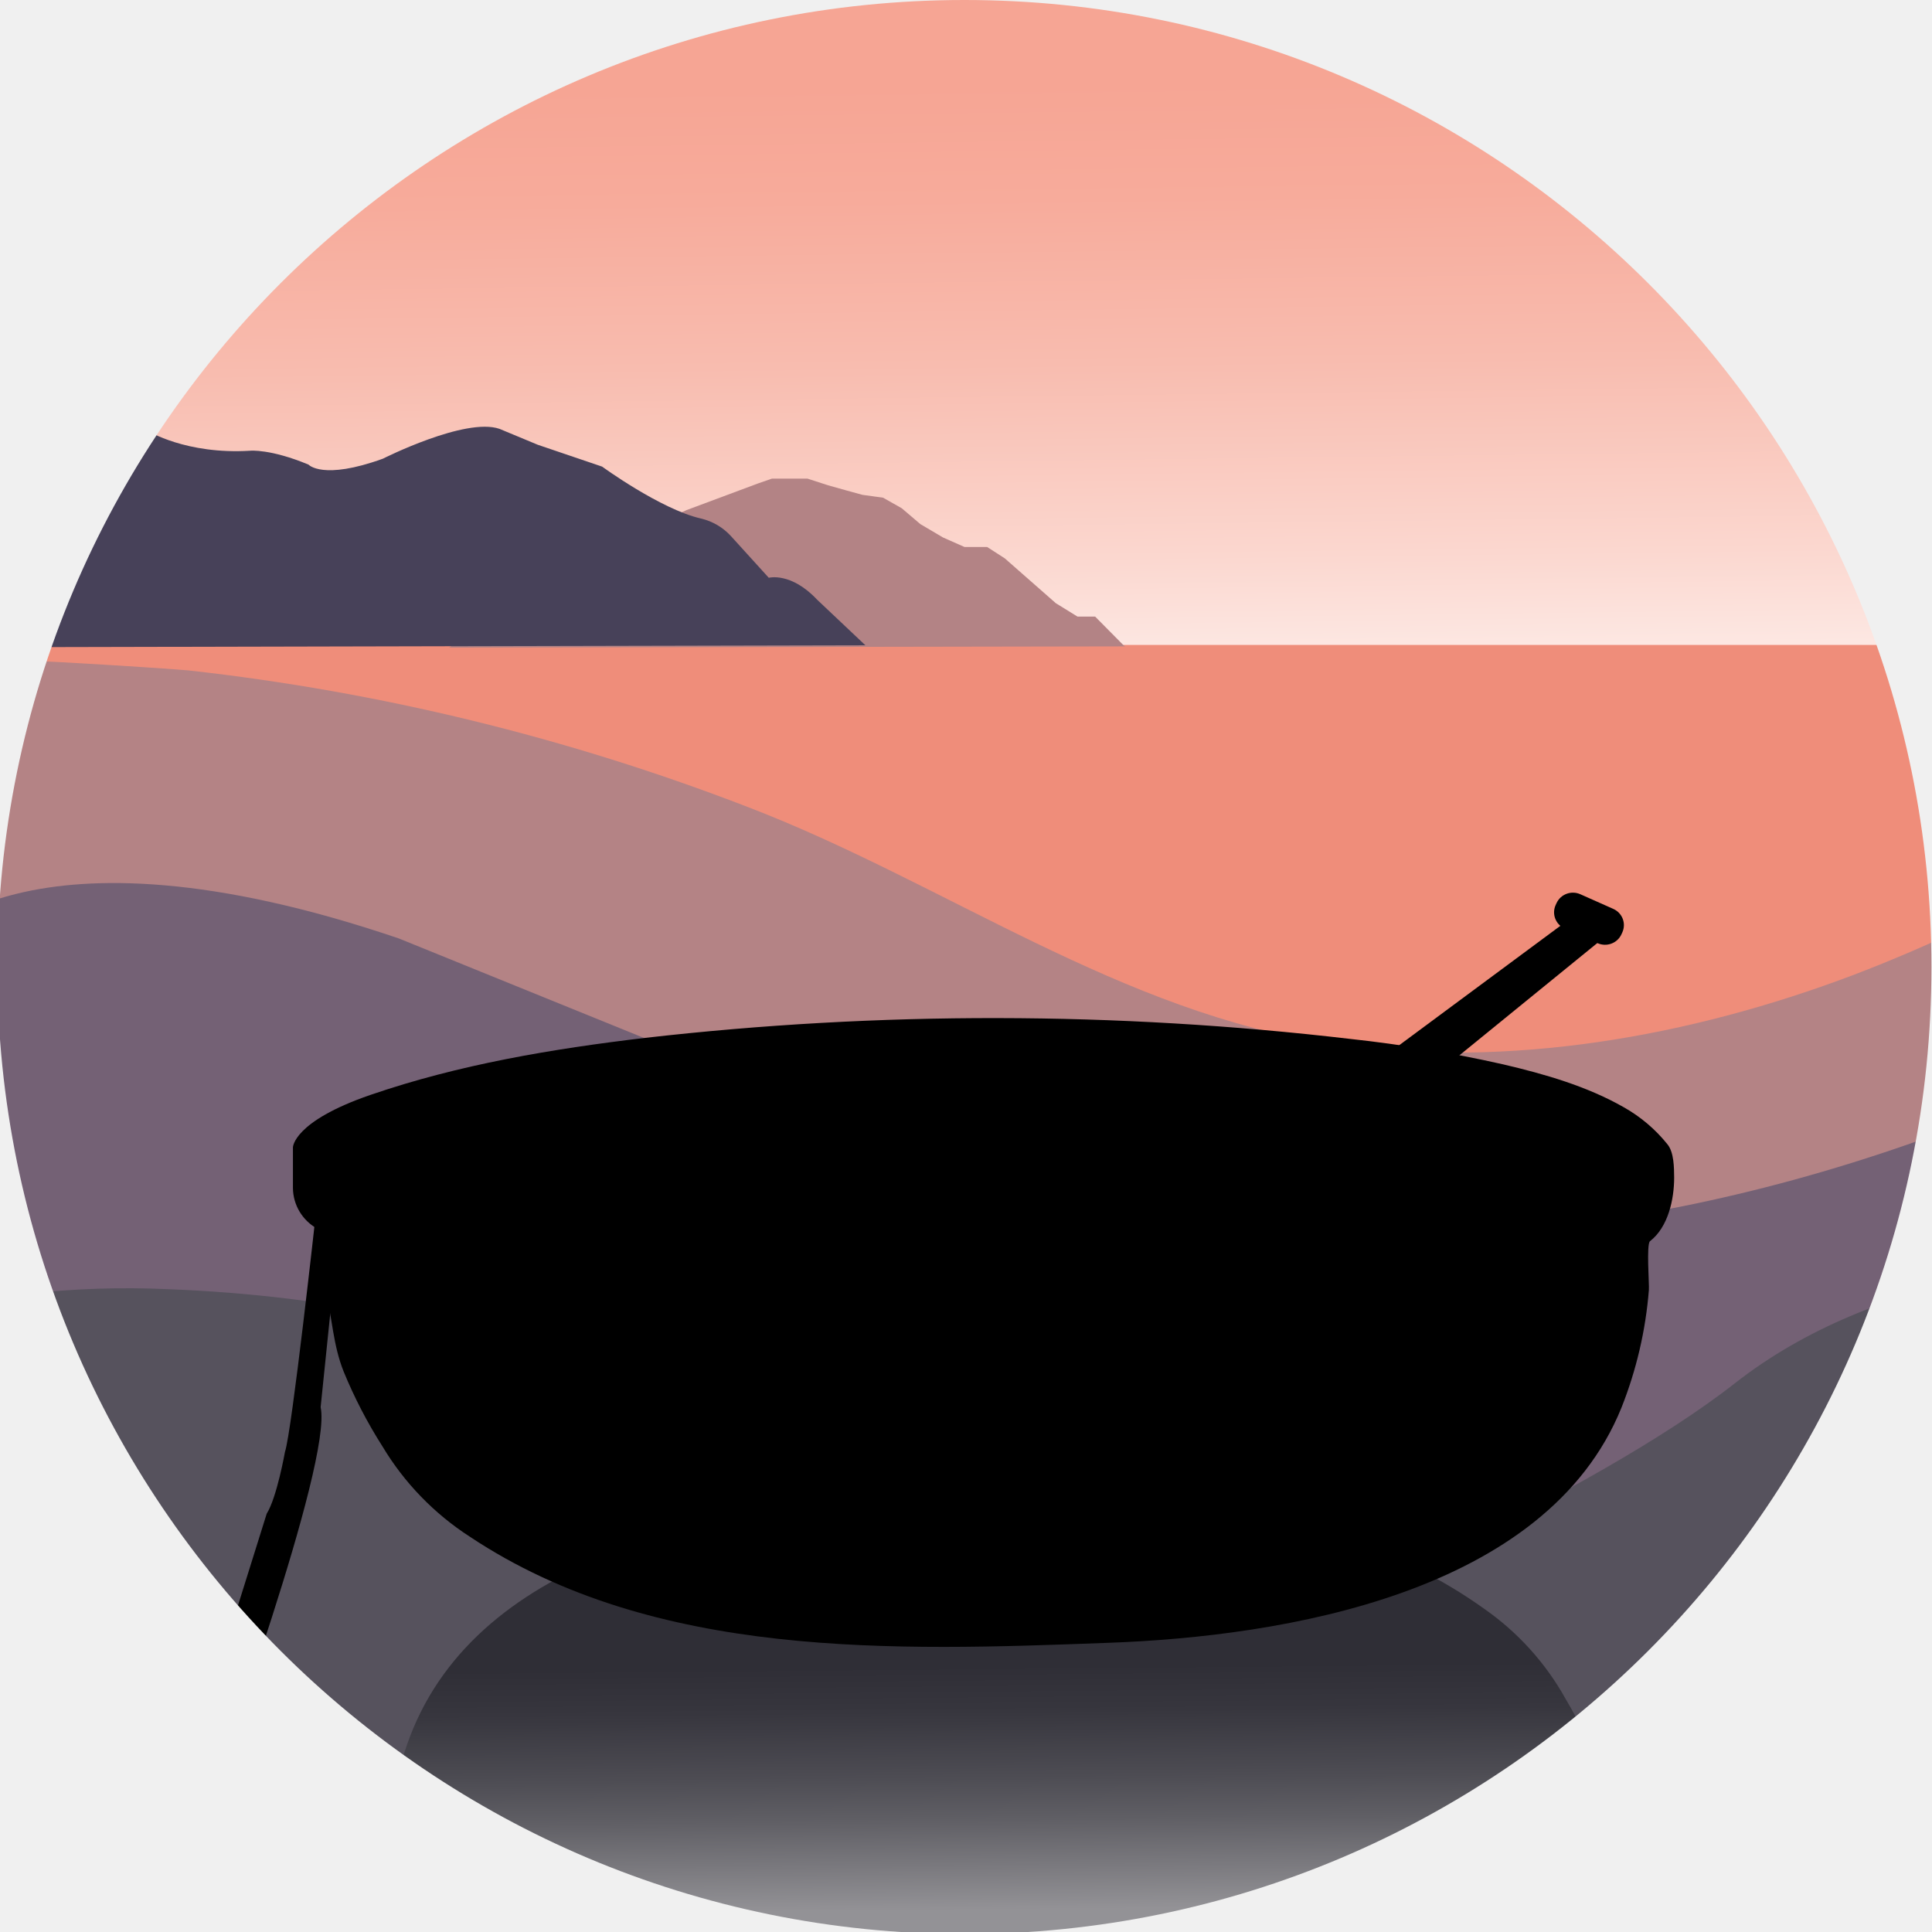
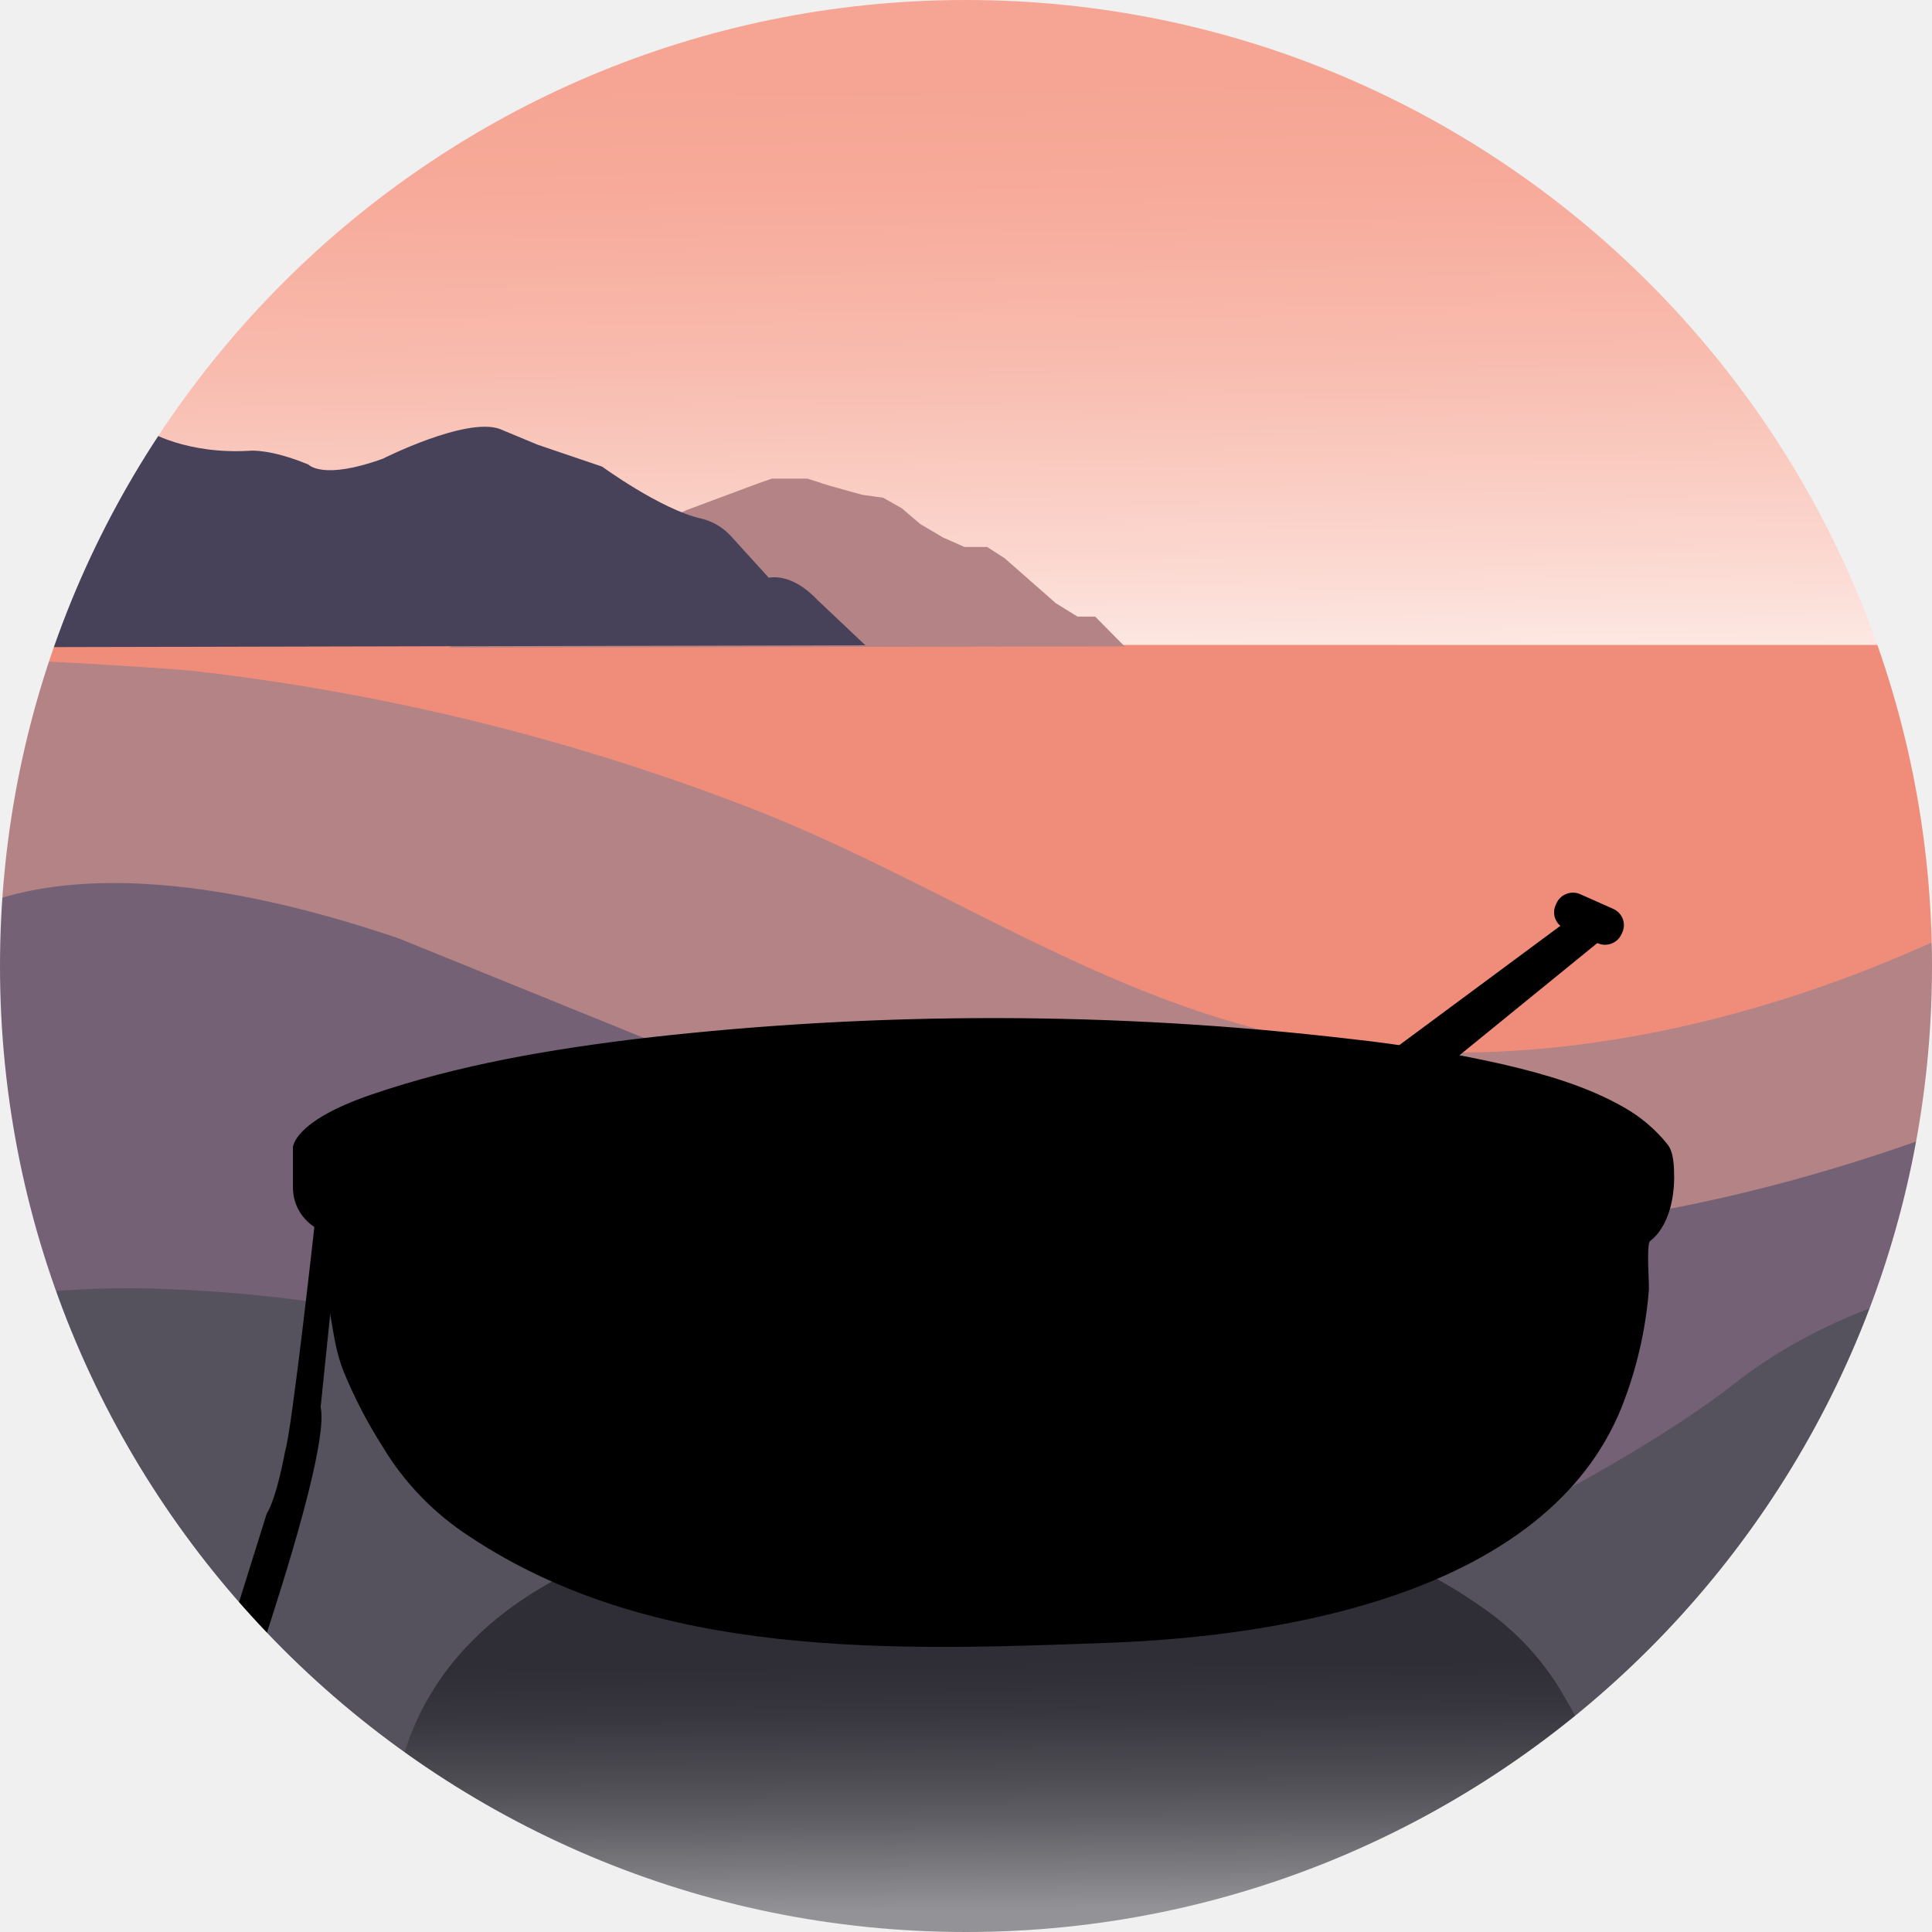
<svg xmlns="http://www.w3.org/2000/svg" width="240" height="240" viewBox="0 0 240 240" fill="none">
-   <g clip-path="url(#clip0_426_127)">
-     <mask id="mask0_426_127" style="mask-type:alpha" maskUnits="userSpaceOnUse" x="-1" y="0" width="241" height="241">
-       <path d="M119.8 240.257C186.146 240.257 239.93 186.473 239.93 120.128C239.93 53.783 186.146 0 119.8 0C53.454 0 -0.33 53.783 -0.33 120.128C-0.33 186.473 53.454 240.257 119.8 240.257Z" fill="url(#paint0_linear_426_127)" />
-     </mask>
-     <g mask="url(#mask0_426_127)">
-       <rect width="240" height="240" fill="url(#paint1_linear_426_127)" />
-       <path d="M241.55 80.118H-4.24V142.38H242.7L241.55 80.118Z" fill="#EF8D7A" />
-       <path d="M-7.7 82.074C-7.7 81.086 21.95 83.121 23.39 83.279C47.212 85.927 70.583 91.635 92.91 100.257C117.27 109.6 139.28 125.936 165.64 129.709C187.38 132.81 209.97 128.79 230.31 121.086C239.638 117.514 248.666 113.221 257.31 108.247V173.867H-6.55C-6.55 173.867 -7.7 82.104 -7.7 82.074Z" fill="#B48385" />
-       <path d="M-9.96 117.343C-9.96 117.343 2.71 100.652 49.56 116.583L112.16 141.995C112.16 141.995 167.46 170.825 248.49 137.827V214.064H-8.85L-9.96 117.343Z" fill="#746175" />
-       <path d="M-2.71 161.719C-2.35 162.074 2.73 160.8 3.29 160.731C9.138 160.073 15.03 159.878 20.91 160.148C40.54 160.909 62.51 164.77 79.55 174.696C107.04 190.686 136.91 203.012 169.04 195.151C173.72 194.005 177.82 193.758 182.43 191.447C192.73 186.291 206.54 178.874 215.49 171.852C224.21 165.007 234.98 160.78 245.85 158.677C244.41 181.985 245.8 205.946 245.8 229.343V252.751H-1.96C-1.96 252.751 -3.28 161.156 -2.71 161.719Z" fill="#56525D" />
-       <path d="M139.55 80.138L136.04 76.593H133.85L131.16 74.933L124.82 69.363L122.63 67.951H119.82L117.14 66.765L114.33 65.106L112.01 63.131L109.7 61.827L107.14 61.472C107.14 61.472 103.23 60.405 102.87 60.286L100.31 59.457H95.89L94.18 60.049L85.28 63.368L83.57 64.148L81.78 64.909L55.78 80.444L139.78 80.296L139.55 80.138Z" fill="#B38385" />
-       <path d="M18.36 53.521C18.36 53.521 23.1 56.484 31.09 55.99C31.09 55.99 33.59 55.743 38.33 57.718C38.33 57.718 40.08 59.694 47.57 56.978C47.57 56.978 57.81 51.803 62.05 53.274L66.8 55.249L74.8 57.965C74.8 57.965 82.04 63.249 87.04 64.405C88.501 64.74 89.821 65.513 90.82 66.617L95.5 71.773C95.5 71.773 98.25 71.032 101.5 74.489L107.5 80.158L-2.62 80.405L11.87 53.521H18.36Z" fill="#474159" />
-       <path d="M202.04 238.114C202.04 238.114 204.56 239.289 204.87 243.121V248.207C204.87 248.207 204.87 251.407 195.87 254.716C185.6 258.499 174.76 260.444 164 261.798C136.861 265.123 109.408 265.08 82.28 261.669C76.313 260.98 70.394 259.924 64.56 258.509C59.65 257.437 54.93 255.642 50.56 253.185C48.608 251.985 46.909 250.422 45.56 248.583C44.8 247.595 44.79 245.679 44.78 244.444C44.78 241.748 45.47 238.301 47.56 236.543C48.01 236.168 47.64 231.17 47.7 230.489C48.07 225.488 49.14 220.562 50.88 215.852C59.58 192.82 89.96 187.427 110.44 186.657C135.11 185.669 162.94 184.563 184.35 199.832C188.551 202.761 192.019 206.598 194.49 211.052C196.253 214.019 197.759 217.128 198.99 220.346C200.25 223.723 200.29 227.032 201.1 230.43L202.04 238.114Z" fill="url(#paint2_linear_426_127)" />
-       <path d="M39.39 152.622C38.489 152.118 37.739 151.389 37.212 150.509C36.686 149.629 36.402 148.627 36.39 147.605V142.528C36.39 142.528 36.39 139.328 46 136.02C57 132.237 68.62 130.291 80.15 128.928C109.246 125.608 138.634 125.651 167.72 129.057C174.11 129.748 180.454 130.804 186.72 132.217C191.87 133.422 197.14 134.933 201.72 137.551C203.808 138.728 205.648 140.29 207.14 142.153C207.95 143.141 207.96 145.047 207.97 146.281C207.97 148.978 207.23 152.435 204.97 154.183C204.5 154.568 204.89 159.565 204.83 160.247C204.43 165.262 203.281 170.191 201.42 174.874C192.09 197.916 159.54 203.299 137.59 204.079C111.15 205.067 81.33 206.163 58.38 190.904C53.932 188.034 50.213 184.191 47.51 179.674C45.628 176.723 44.015 173.613 42.69 170.38C41.34 167.002 41.29 163.704 40.43 160.296L39.39 152.622Z" fill="black" />
-       <path d="M196.75 112.849L171.91 131.249L177.96 133.807L200.1 115.783" fill="black" />
-       <path d="M39.25 150.627C39.25 150.627 36.25 177.906 35.4 180.356C35.4 180.356 34.4 186.015 33.13 188.039L23.1 220.084L26.55 222C26.55 222 41.34 181.639 39.83 174.805L42.09 152.83L39.25 150.627Z" fill="black" />
-       <path d="M200.409 112.907L196.314 111.085C195.188 110.584 193.864 111.079 193.357 112.191L193.25 112.425C192.743 113.537 193.245 114.844 194.37 115.345L198.465 117.167C199.591 117.668 200.915 117.173 201.422 116.061L201.529 115.827C202.036 114.716 201.535 113.408 200.409 112.907Z" fill="black" />
-     </g>
+   <mask id="mask0_426_127" style="mask-type:alpha" maskUnits="userSpaceOnUse" x="0" y="0" width="240" height="240">
+     <path d="M120 240C186.274 240 240 186.274 240 120C240 53.726 186.274 0 120 0C53.726 0 0 53.726 0 120C0 186.274 53.726 240 120 240Z" fill="url(#paint0_linear_426_127)" />
+   </mask>
+   <g mask="url(#mask0_426_127)">
+     <rect width="240" height="240" fill="url(#paint1_linear_426_127)" />
+     <path d="M241.55 80.118H-4.24V142.38H242.7L241.55 80.118Z" fill="#EF8D7A" />
+     <path d="M-7.7 82.074C-7.7 81.086 21.95 83.121 23.39 83.279C47.212 85.927 70.583 91.635 92.91 100.257C117.27 109.6 139.28 125.936 165.64 129.709C187.38 132.81 209.97 128.79 230.31 121.086C239.638 117.514 248.666 113.221 257.31 108.247V173.867H-6.55C-6.55 173.867 -7.7 82.104 -7.7 82.074Z" fill="#B48385" />
+     <path d="M-9.96 117.343C-9.96 117.343 2.71 100.652 49.56 116.583L112.16 141.995C112.16 141.995 167.46 170.825 248.49 137.827V214.064H-8.85L-9.96 117.343Z" fill="#746175" />
+     <path d="M-2.71 161.719C-2.35 162.074 2.73 160.8 3.29 160.731C9.138 160.073 15.03 159.878 20.91 160.148C40.54 160.909 62.51 164.77 79.55 174.696C107.04 190.686 136.91 203.012 169.04 195.151C173.72 194.005 177.82 193.758 182.43 191.447C192.73 186.291 206.54 178.874 215.49 171.852C224.21 165.007 234.98 160.78 245.85 158.677C244.41 181.985 245.8 205.946 245.8 229.343V252.751H-1.96C-1.96 252.751 -3.28 161.156 -2.71 161.719Z" fill="#56525D" />
+     <path d="M139.55 80.138L136.04 76.593H133.85L131.16 74.933L124.82 69.363L122.63 67.951H119.82L117.14 66.765L114.33 65.106L112.01 63.131L109.7 61.827L107.14 61.472C107.14 61.472 103.23 60.405 102.87 60.286L100.31 59.457H95.89L94.18 60.049L85.28 63.368L83.57 64.148L81.78 64.909L55.78 80.444L139.78 80.296L139.55 80.138Z" fill="#B38385" />
+     <path d="M18.36 53.521C18.36 53.521 23.1 56.484 31.09 55.99C31.09 55.99 33.59 55.743 38.33 57.718C38.33 57.718 40.08 59.694 47.57 56.978C47.57 56.978 57.81 51.803 62.05 53.274L66.8 55.249L74.8 57.965C74.8 57.965 82.04 63.249 87.04 64.405C88.501 64.74 89.821 65.513 90.82 66.617L95.5 71.773C95.5 71.773 98.25 71.032 101.5 74.489L107.5 80.158L-2.62 80.405L11.87 53.521H18.36Z" fill="#474159" />
+     <path d="M202.04 238.114C202.04 238.114 204.56 239.289 204.87 243.121V248.207C204.87 248.207 204.87 251.407 195.87 254.716C185.6 258.499 174.76 260.444 164 261.798C136.861 265.123 109.408 265.08 82.28 261.669C76.313 260.98 70.394 259.924 64.56 258.509C59.65 257.437 54.93 255.642 50.56 253.185C48.608 251.985 46.909 250.422 45.56 248.583C44.8 247.595 44.79 245.679 44.78 244.444C44.78 241.748 45.47 238.301 47.56 236.543C48.01 236.168 47.64 231.17 47.7 230.489C48.07 225.488 49.14 220.562 50.88 215.852C59.58 192.82 89.96 187.427 110.44 186.657C135.11 185.669 162.94 184.563 184.35 199.832C188.551 202.761 192.019 206.598 194.49 211.052C196.253 214.019 197.759 217.128 198.99 220.346C200.25 223.723 200.29 227.032 201.1 230.43L202.04 238.114Z" fill="url(#paint2_linear_426_127)" />
+     <path d="M39.39 152.622C38.489 152.118 37.739 151.389 37.212 150.509C36.686 149.629 36.402 148.627 36.39 147.605V142.528C36.39 142.528 36.39 139.328 46 136.02C57 132.237 68.62 130.291 80.15 128.928C109.246 125.608 138.634 125.651 167.72 129.057C174.11 129.748 180.454 130.804 186.72 132.217C191.87 133.422 197.14 134.933 201.72 137.551C203.808 138.728 205.648 140.29 207.14 142.153C207.95 143.141 207.96 145.047 207.97 146.281C207.97 148.978 207.23 152.435 204.97 154.183C204.5 154.568 204.89 159.565 204.83 160.247C204.43 165.262 203.281 170.191 201.42 174.874C192.09 197.916 159.54 203.299 137.59 204.079C111.15 205.067 81.33 206.163 58.38 190.904C53.932 188.034 50.213 184.191 47.51 179.674C45.628 176.723 44.015 173.613 42.69 170.38C41.34 167.002 41.29 163.704 40.43 160.296L39.39 152.622Z" fill="black" />
+     <path d="M196.75 112.849L171.91 131.249L177.96 133.807L200.1 115.783" fill="black" />
+     <path d="M39.25 150.627C39.25 150.627 36.25 177.906 35.4 180.356C35.4 180.356 34.4 186.015 33.13 188.039L23.1 220.084L26.55 222C26.55 222 41.34 181.639 39.83 174.805L42.09 152.83L39.25 150.627Z" fill="black" />
+     <path d="M200.409 112.907L196.314 111.085C195.188 110.584 193.864 111.079 193.357 112.191L193.25 112.425C192.743 113.537 193.245 114.844 194.37 115.345L198.465 117.167C199.591 117.668 200.915 117.173 201.422 116.061L201.529 115.827C202.036 114.716 201.535 113.408 200.409 112.907Z" fill="black" />
  </g>
  <defs>
-     <linearGradient id="paint0_linear_426_127" x1="110.48" y1="99.97" x2="109.358" y2="10.647" gradientUnits="userSpaceOnUse">
+     <linearGradient id="paint0_linear_426_127" x1="110.69" y1="99.864" x2="109.569" y2="10.635" gradientUnits="userSpaceOnUse">
      <stop offset="0.01" stop-color="white" />
      <stop offset="0.03" stop-color="#FFFDFC" />
      <stop offset="0.34" stop-color="#FBD7CF" />
      <stop offset="0.61" stop-color="#F8BCAF" />
      <stop offset="0.84" stop-color="#F7AB9B" />
      <stop offset="1" stop-color="#F6A594" />
    </linearGradient>
    <linearGradient id="paint1_linear_426_127" x1="110.69" y1="99.864" x2="109.569" y2="10.635" gradientUnits="userSpaceOnUse">
      <stop offset="0.01" stop-color="white" />
      <stop offset="0.03" stop-color="#FFFDFC" />
      <stop offset="0.34" stop-color="#FBD7CF" />
      <stop offset="0.61" stop-color="#F8BCAF" />
      <stop offset="0.84" stop-color="#F7AB9B" />
      <stop offset="1" stop-color="#F6A594" />
    </linearGradient>
    <linearGradient id="paint2_linear_426_127" x1="124.33" y1="193.501" x2="124.749" y2="240.01" gradientUnits="userSpaceOnUse">
      <stop offset="0.29" stop-color="#2F2E36" />
      <stop offset="0.41" stop-color="#37363E" />
      <stop offset="0.59" stop-color="#4E4D54" />
      <stop offset="0.7" stop-color="#605F65" />
      <stop offset="0.94" stop-color="#939296" />
    </linearGradient>
-     <clipPath id="clip0_426_127">
-       <rect width="240" height="240" fill="white" />
-     </clipPath>
  </defs>
</svg>
